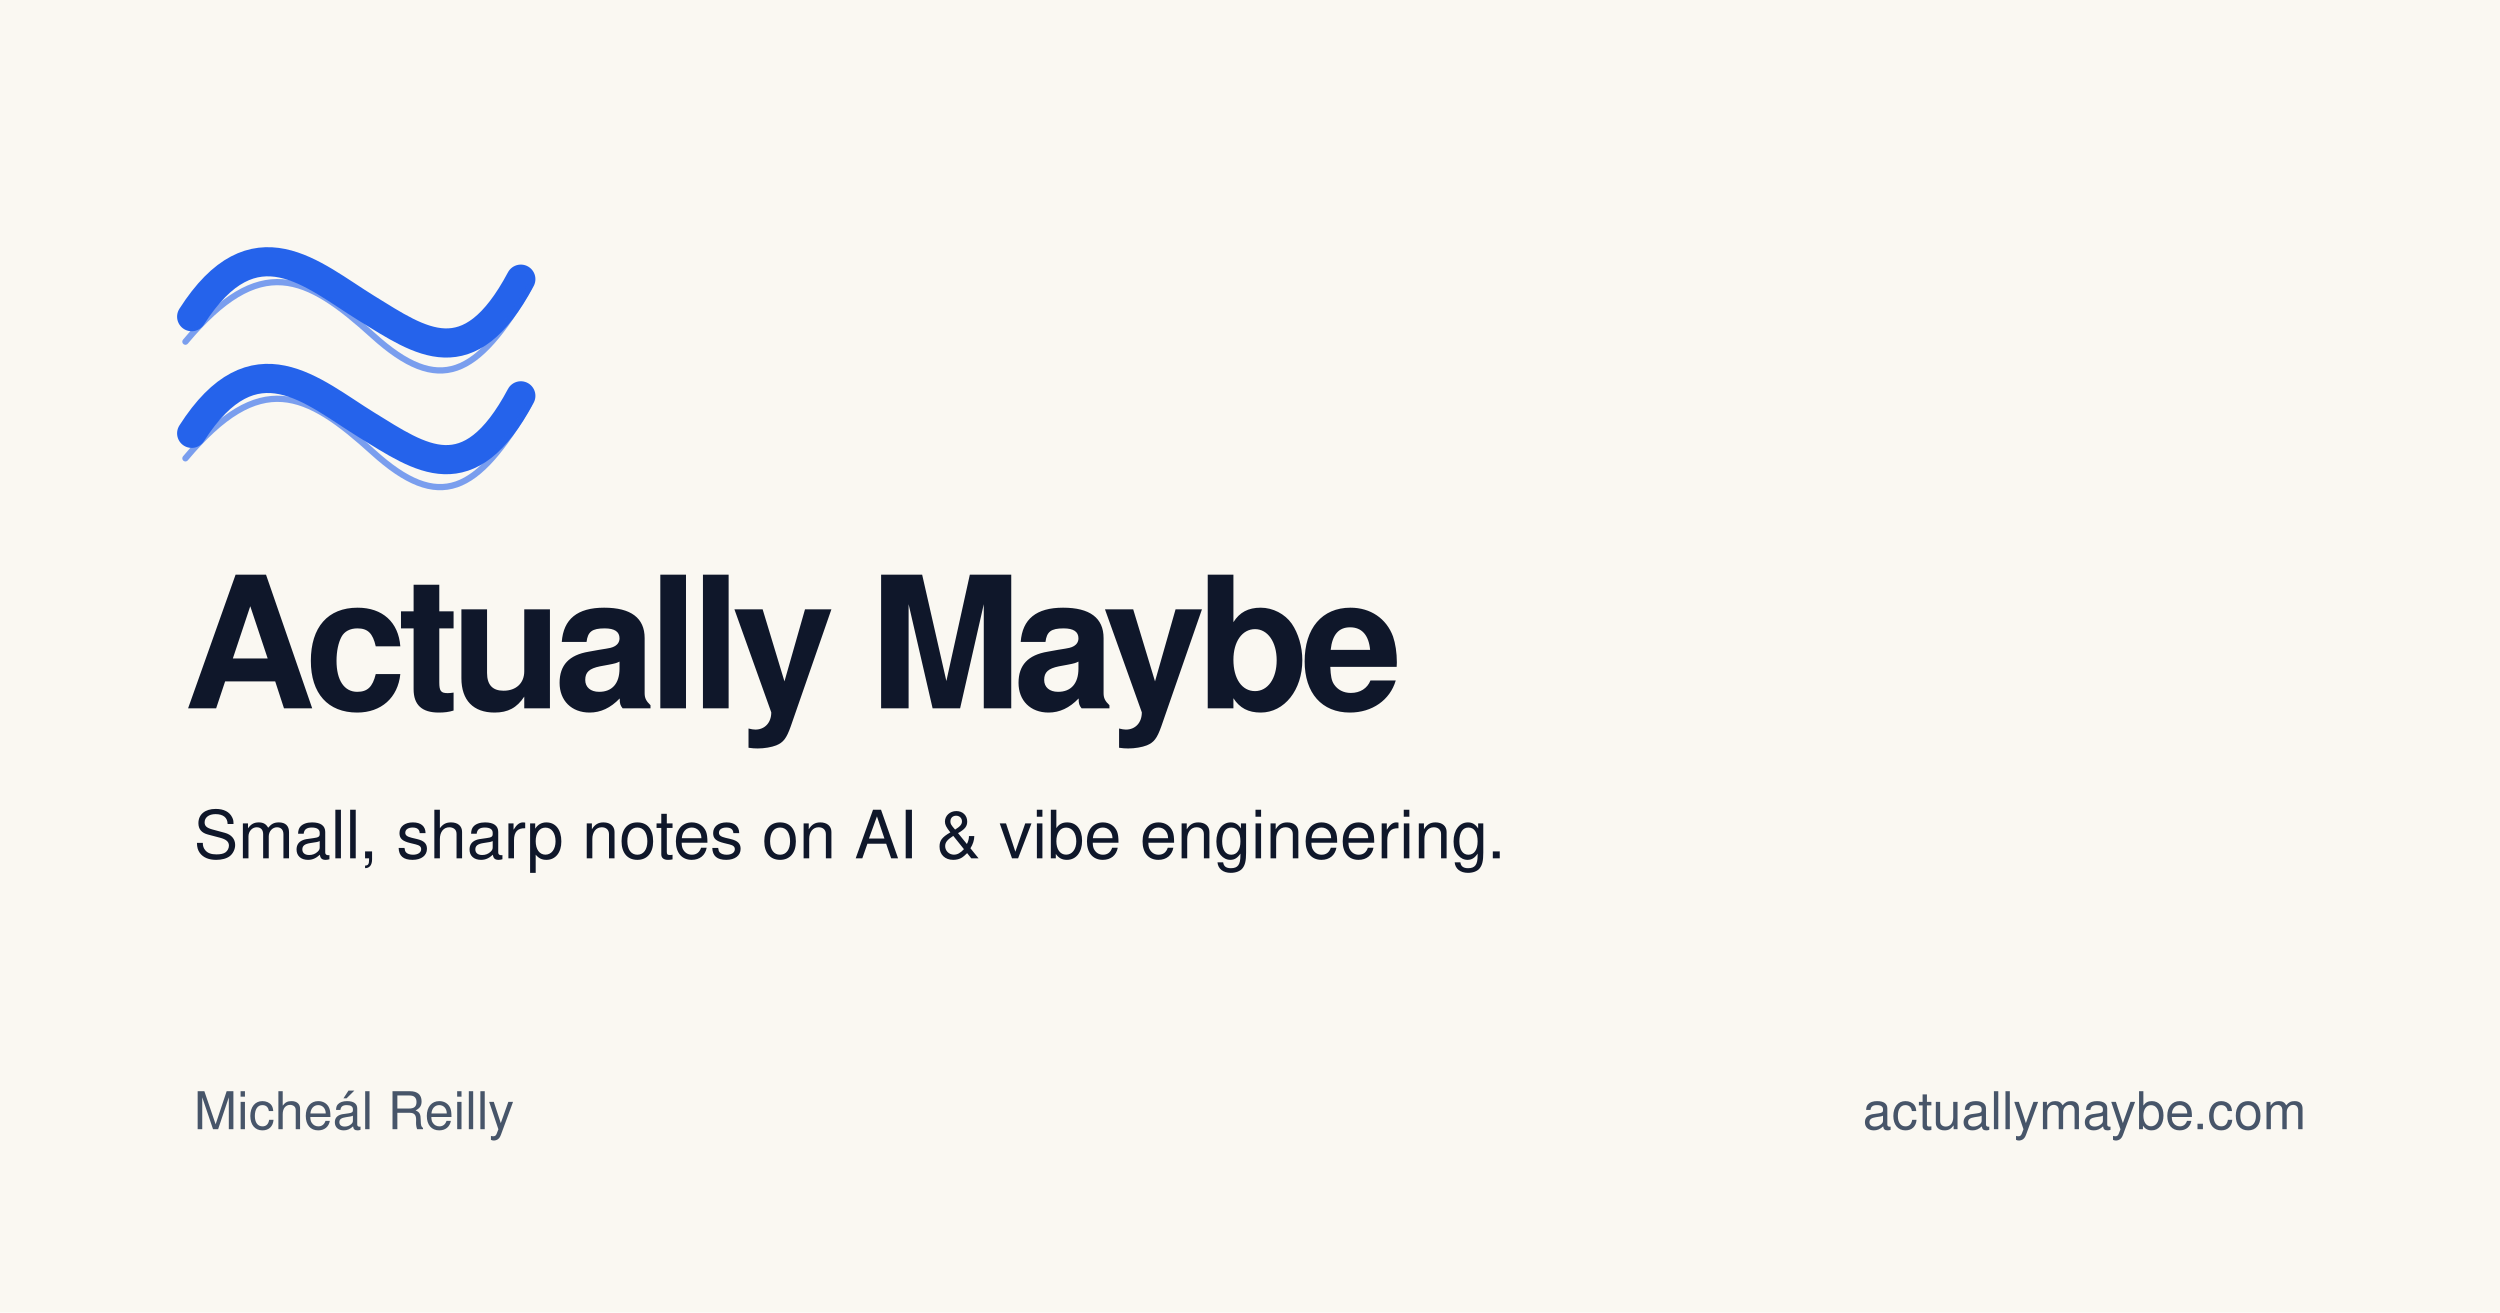
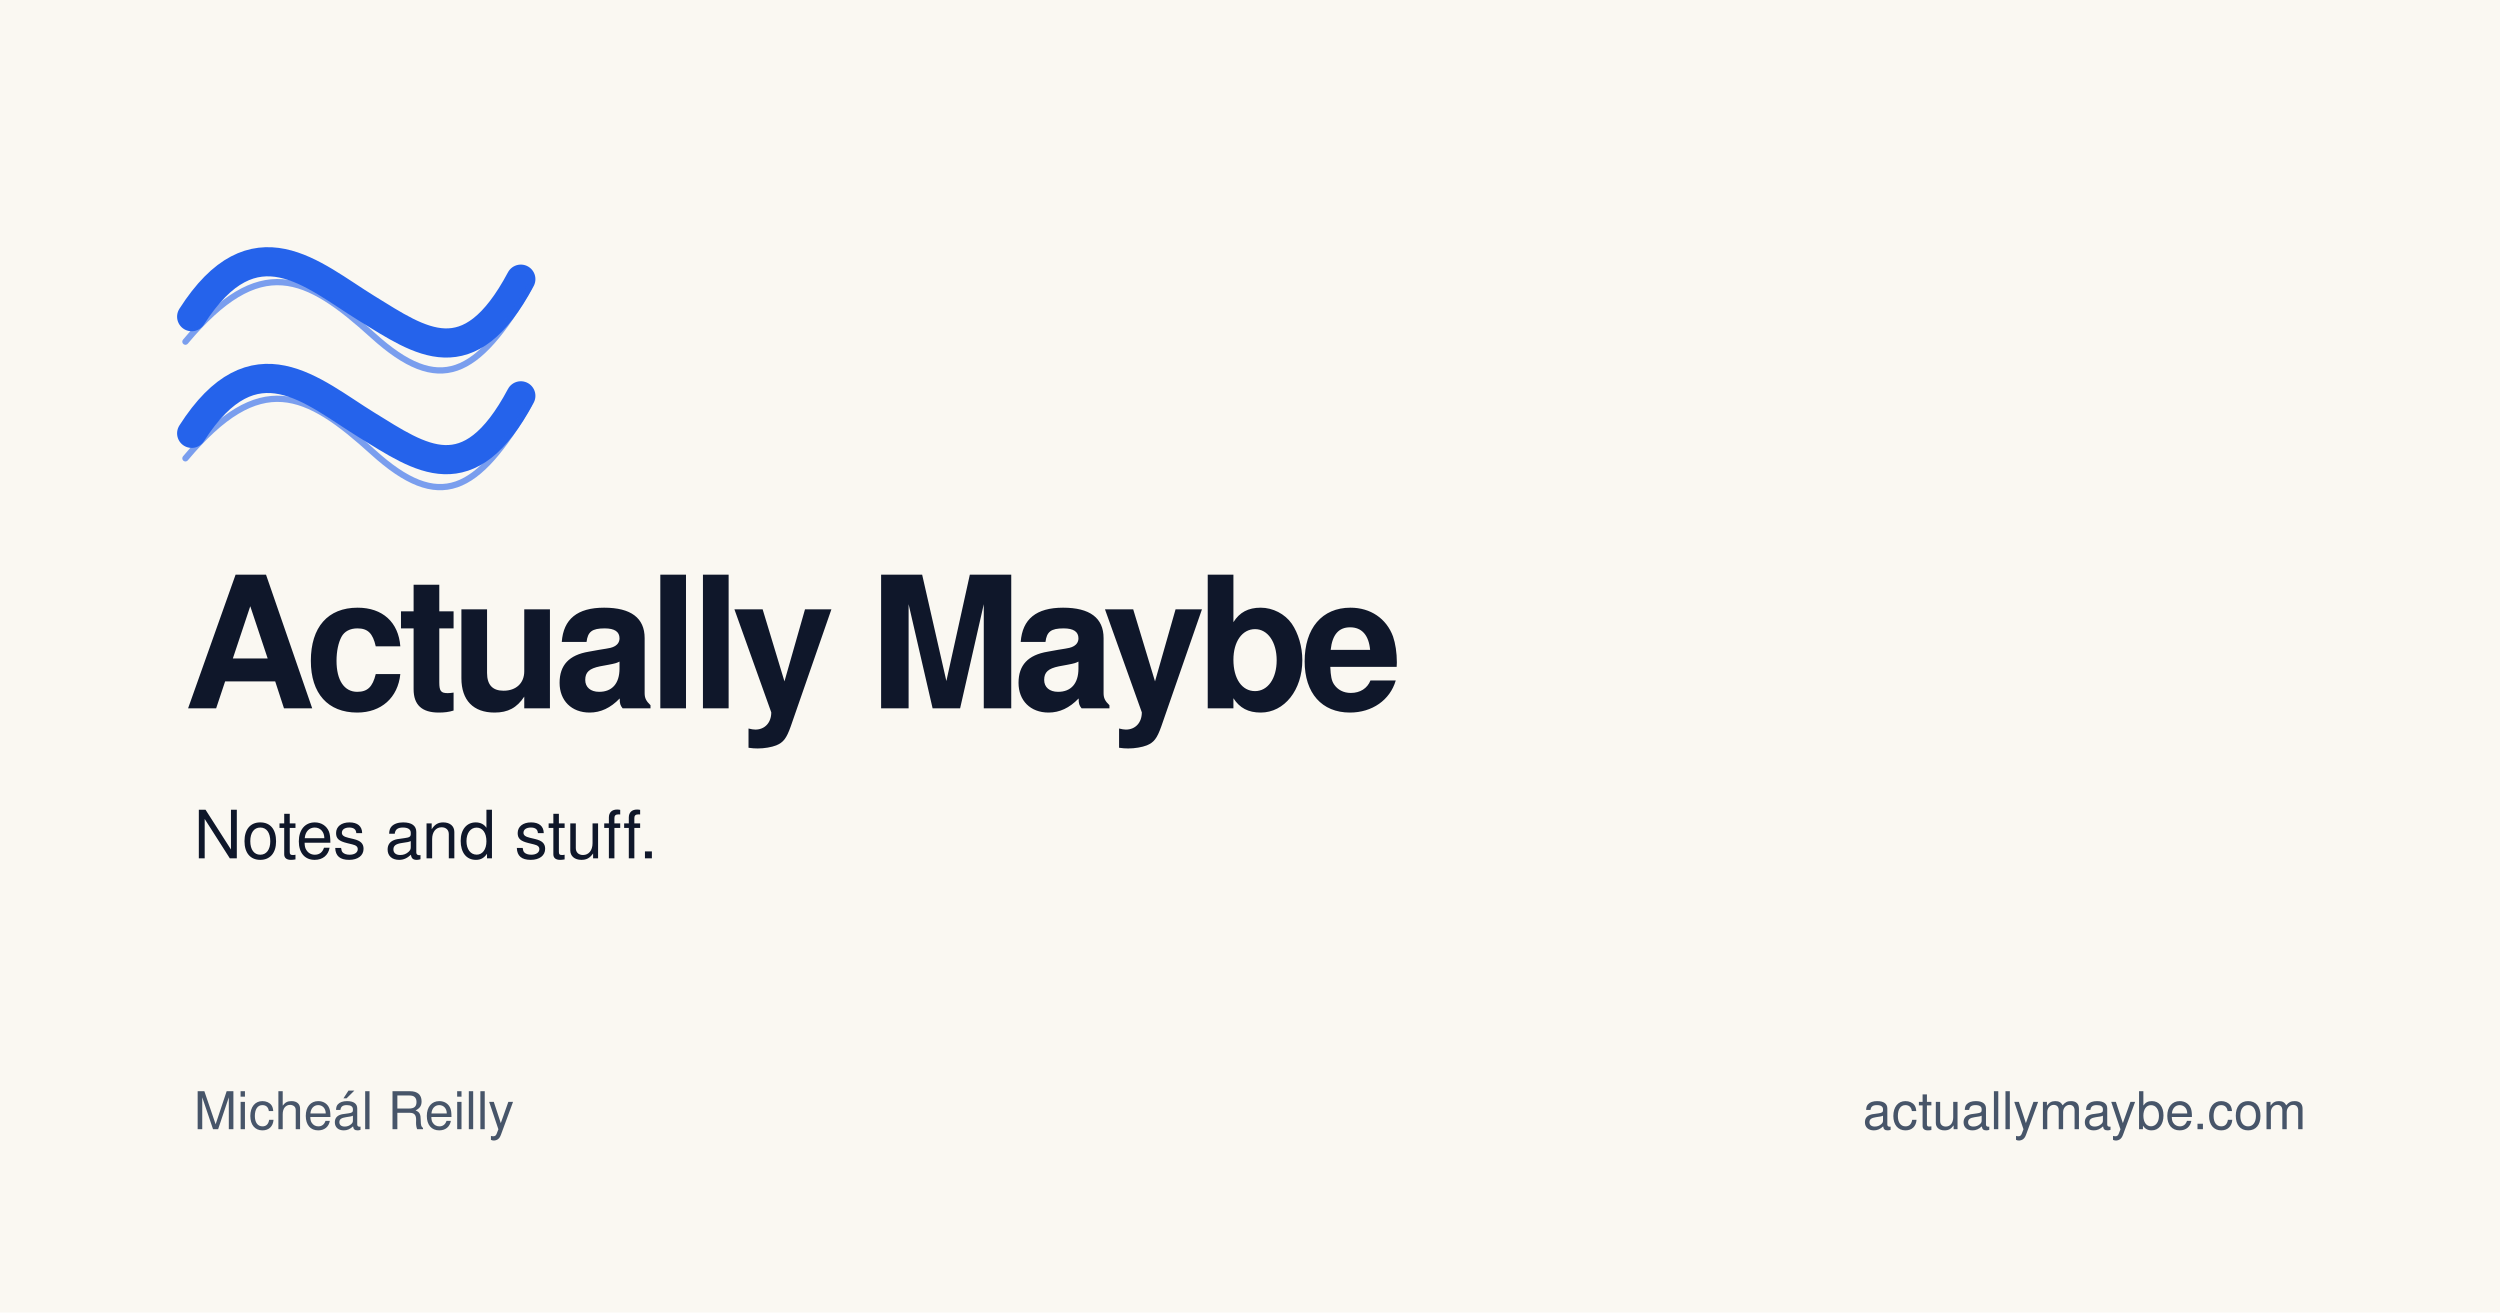
<svg xmlns="http://www.w3.org/2000/svg" width="1200" height="630" viewBox="0 0 1200 630">
  <rect width="1200" height="630" fill="#faf8f2" />
  <g fill="none" stroke="#2563eb" stroke-linecap="round">
    <path stroke-width="14" d="M92 152 C122 105 150 132 176 148 S225 181 250 134 M92 208 C122 161 150 188 176 204 S225 237 250 190" />
    <path stroke-width="3" opacity=".6" d="M89 164 C125 121 147 132 179 161 S229 181 254 138 M89 220 C125 177 147 188 179 217 S229 237 254 194" />
  </g>
  <g font-family="Helvetica, Arial, sans-serif" fill="#0f172a">
    <text x="88" y="340" font-size="88" font-weight="700" letter-spacing="-4">Actually Maybe</text>
-     <text x="93" y="412" font-size="32">Small, sharp notes on AI &amp; vibe engineering.</text>
+     <text x="93" y="412" font-size="32">Notes and stuff.</text>
    <text x="93" y="542" font-size="25" fill="#475569">Micheál Reilly</text>
    <text x="1107" y="542" text-anchor="end" font-size="25" fill="#475569">actuallymaybe.com</text>
  </g>
</svg>
